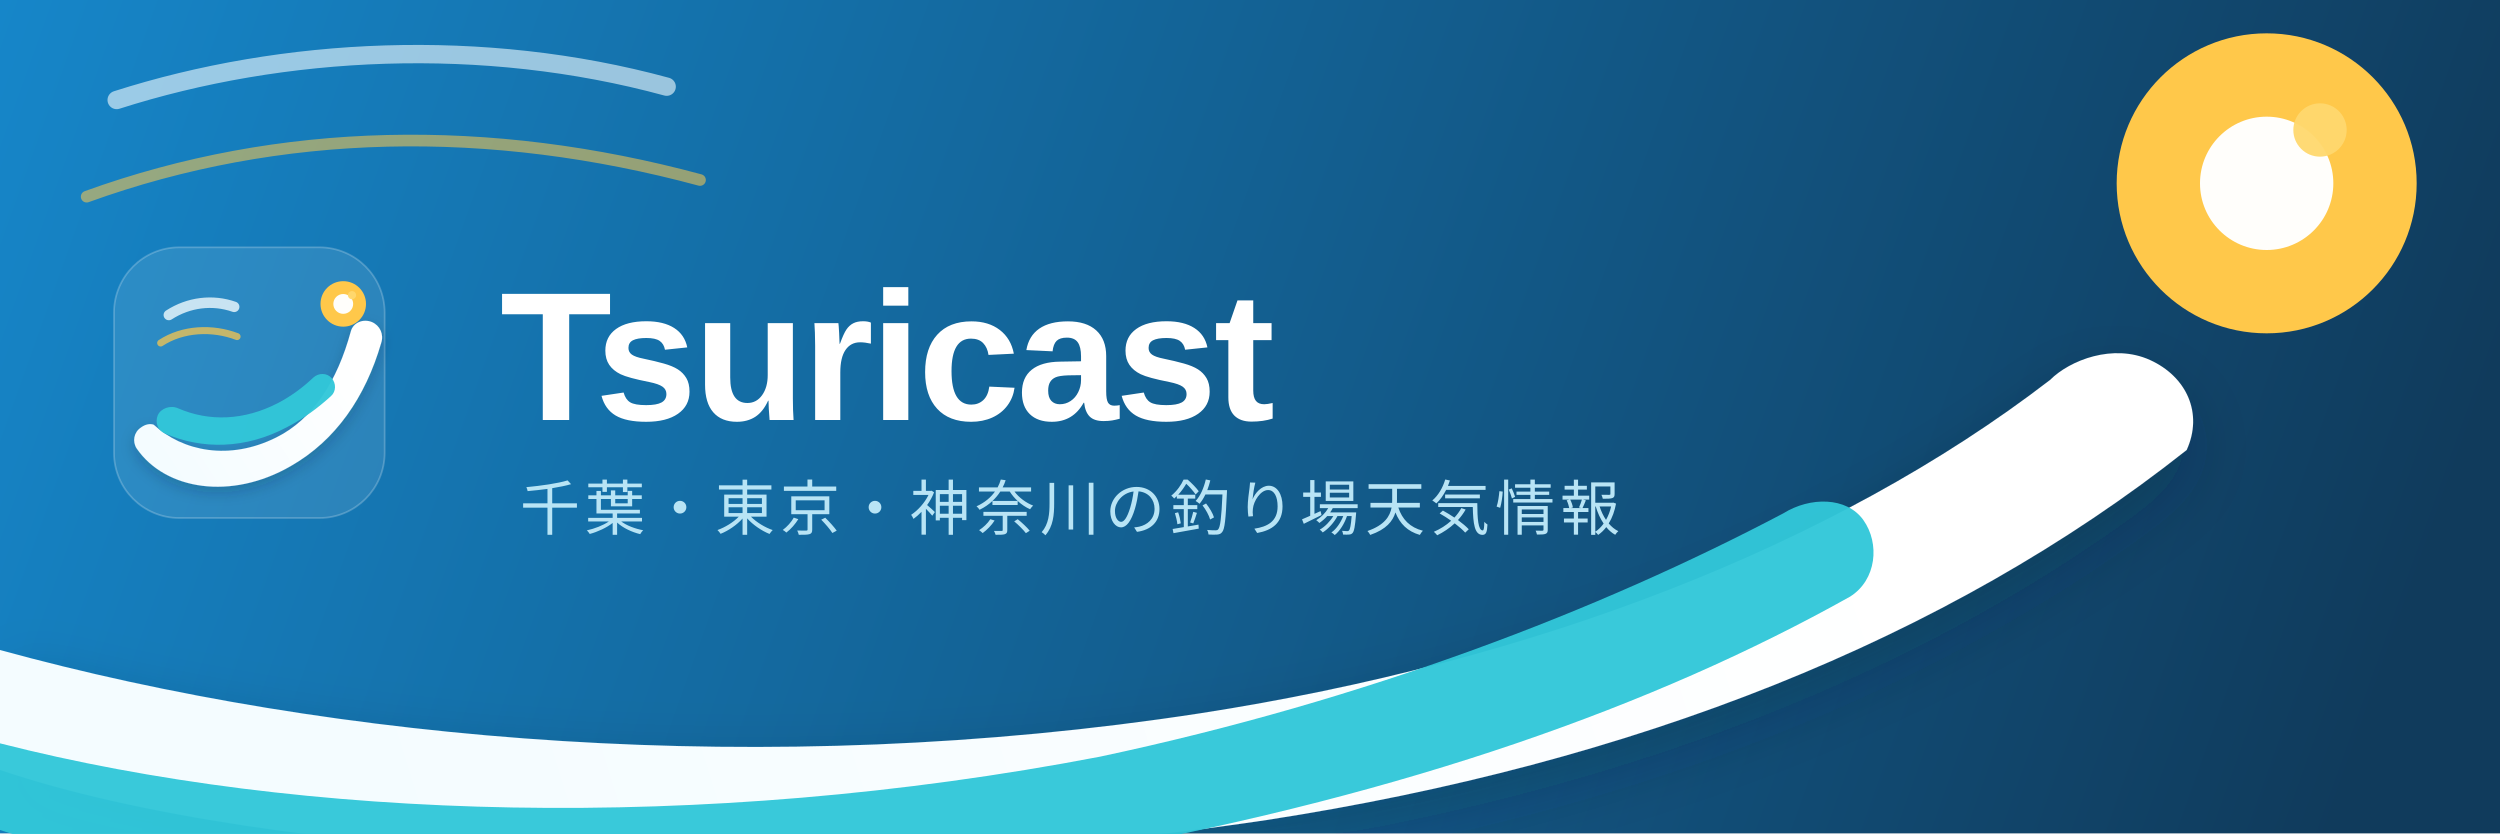
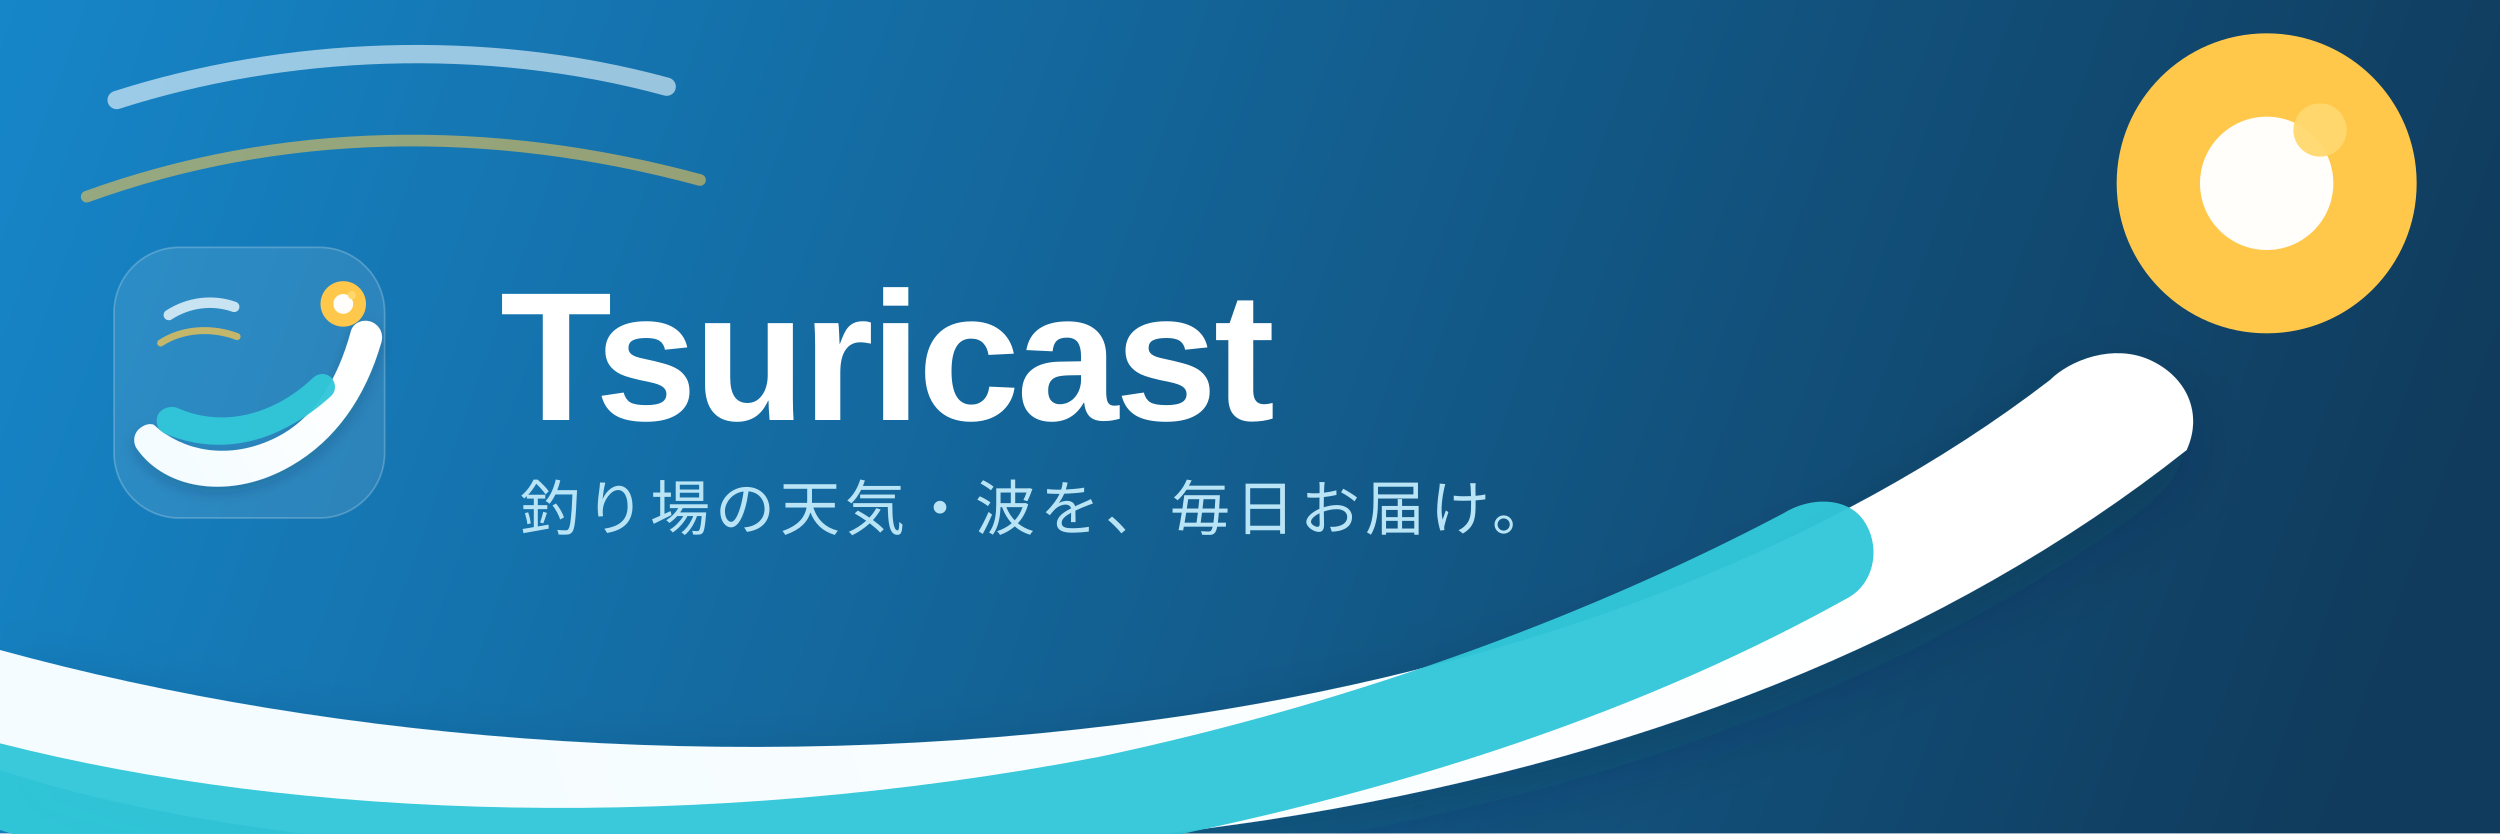
<svg xmlns="http://www.w3.org/2000/svg" width="1500" height="500" viewBox="0 0 1500 500" fill="none">
  <defs>
    <linearGradient id="bg" x1="0" y1="0" x2="1400" y2="500" gradientUnits="userSpaceOnUse">
      <stop offset="0" stop-color="#1686C9" />
      <stop offset="1" stop-color="#103B5C" />
    </linearGradient>
    <linearGradient id="wave-fill" x1="200" y1="460" x2="1100" y2="180" gradientUnits="userSpaceOnUse">
      <stop offset="0" stop-color="#F4FCFF" />
      <stop offset="1" stop-color="#FFFFFF" />
    </linearGradient>
    <linearGradient id="icon-wave-fill" x1="84" y1="360" x2="396" y2="156" gradientUnits="userSpaceOnUse">
      <stop offset="0" stop-color="#F4FCFF" />
      <stop offset="1" stop-color="#FFFFFF" />
    </linearGradient>
    <filter id="wave-shadow" x="-10%" y="-40%" width="125%" height="200%">
      <feDropShadow dx="0" dy="16" stdDeviation="20" flood-color="#0B2740" flood-opacity="0.20" />
    </filter>
    <filter id="icon-shadow" x="-25%" y="-25%" width="150%" height="150%">
      <feDropShadow dx="0" dy="10" stdDeviation="12" flood-color="#0B2740" flood-opacity="0.20" />
    </filter>
  </defs>
  <rect width="1500" height="500" fill="url(#bg)" />
  <circle cx="1360" cy="110" r="90" fill="#FFC84A" />
  <circle cx="1360" cy="110" r="40" fill="#FFFFFF" opacity="0.98" />
  <circle cx="1392" cy="78" r="16" fill="#FFD86E" opacity="0.95" />
  <path filter="url(#wave-shadow)" d="M0 390            C200 445, 460 468, 720 428            C920 397, 1100 328, 1230 228            C1242 216, 1268 206, 1290 216            C1312 226, 1322 248, 1312 270            C1168 384, 980 458, 760 492            C480 534, 160 516, 0 462Z" fill="url(#wave-fill)" />
  <path d="M0 446            C180 492, 420 500, 660 454            C820 420, 960 366, 1070 308            C1086 298, 1108 298, 1118 312            C1128 326, 1126 348, 1110 358            C992 424, 844 476, 660 510            C400 552, 120 538, 0 498Z" fill="#31C7D8" opacity="0.96" />
  <path d="M70 60 C170 28, 290 22, 400 52" stroke="#F4FCFF" stroke-width="11" stroke-linecap="round" opacity="0.60" />
  <path d="M52 118 C168 76, 294 74, 420 108" stroke="#FFC84A" stroke-width="7" stroke-linecap="round" opacity="0.55" />
  <g transform="translate(60, 140) scale(0.35)">
    <rect x="24" y="24" width="464" height="464" rx="112" fill="rgba(255,255,255,0.10)" stroke="rgba(255,255,255,0.22)" stroke-width="3" />
    <path filter="url(#icon-shadow)" d="M92 328              C142 374, 222 390, 302 350              C365 319, 407 253, 430 168              C434 153, 451 146, 466 152              C480 158, 487 173, 482 188              C455 281, 404 355, 327 399              C225 458, 112 440, 63 369              C55 357, 58 341, 70 333              C78 327, 86 326, 92 328Z" fill="url(#icon-wave-fill)" />
    <path d="M134 300              C187 323, 247 321, 305 291              C328 279, 348 264, 366 247              C375 239, 389 239, 397 248              C405 257, 405 271, 396 279              C374 299, 350 317, 321 332              C250 370, 175 371, 111 343              C99 338, 94 324, 99 312              C104 300, 121 294, 134 300Z" fill="#31C7D8" opacity="0.96" />
    <circle cx="417" cy="121" r="39" fill="#FFC84A" />
    <circle cx="417" cy="121" r="17" fill="#FFFFFF" opacity="0.98" />
    <circle cx="432" cy="106" r="7" fill="#FFD86E" opacity="0.95" />
    <path d="M118 140 C152 118, 193 113, 230 126" stroke="#F4FCFF" stroke-width="18" stroke-linecap="round" opacity="0.78" />
    <path d="M104 188 C142 163, 193 161, 235 177" stroke="#FFC84A" stroke-width="12" stroke-linecap="round" opacity="0.72" />
  </g>
  <text x="300" y="252" font-family="'Helvetica Neue', Arial, sans-serif" font-size="110" font-weight="900" letter-spacing="-2" fill="#FFFFFF">Tsuricast</text>
-   <text x="312" y="318" font-family="IPAGothic, 'Noto Sans CJK JP', 'Hiragino Sans', sans-serif" font-size="36" font-weight="500" letter-spacing="3" fill="#B8E4F5">千葉・東京・神奈川の釣り場天気情報</text>
+   <text x="312" y="318" font-family="IPAGothic, 'Noto Sans CJK JP', 'Hiragino Sans', sans-serif" font-size="36" font-weight="500" letter-spacing="3" fill="#B8E4F5">釣り場の天気・波を、毎日お届け。</text>
</svg>
